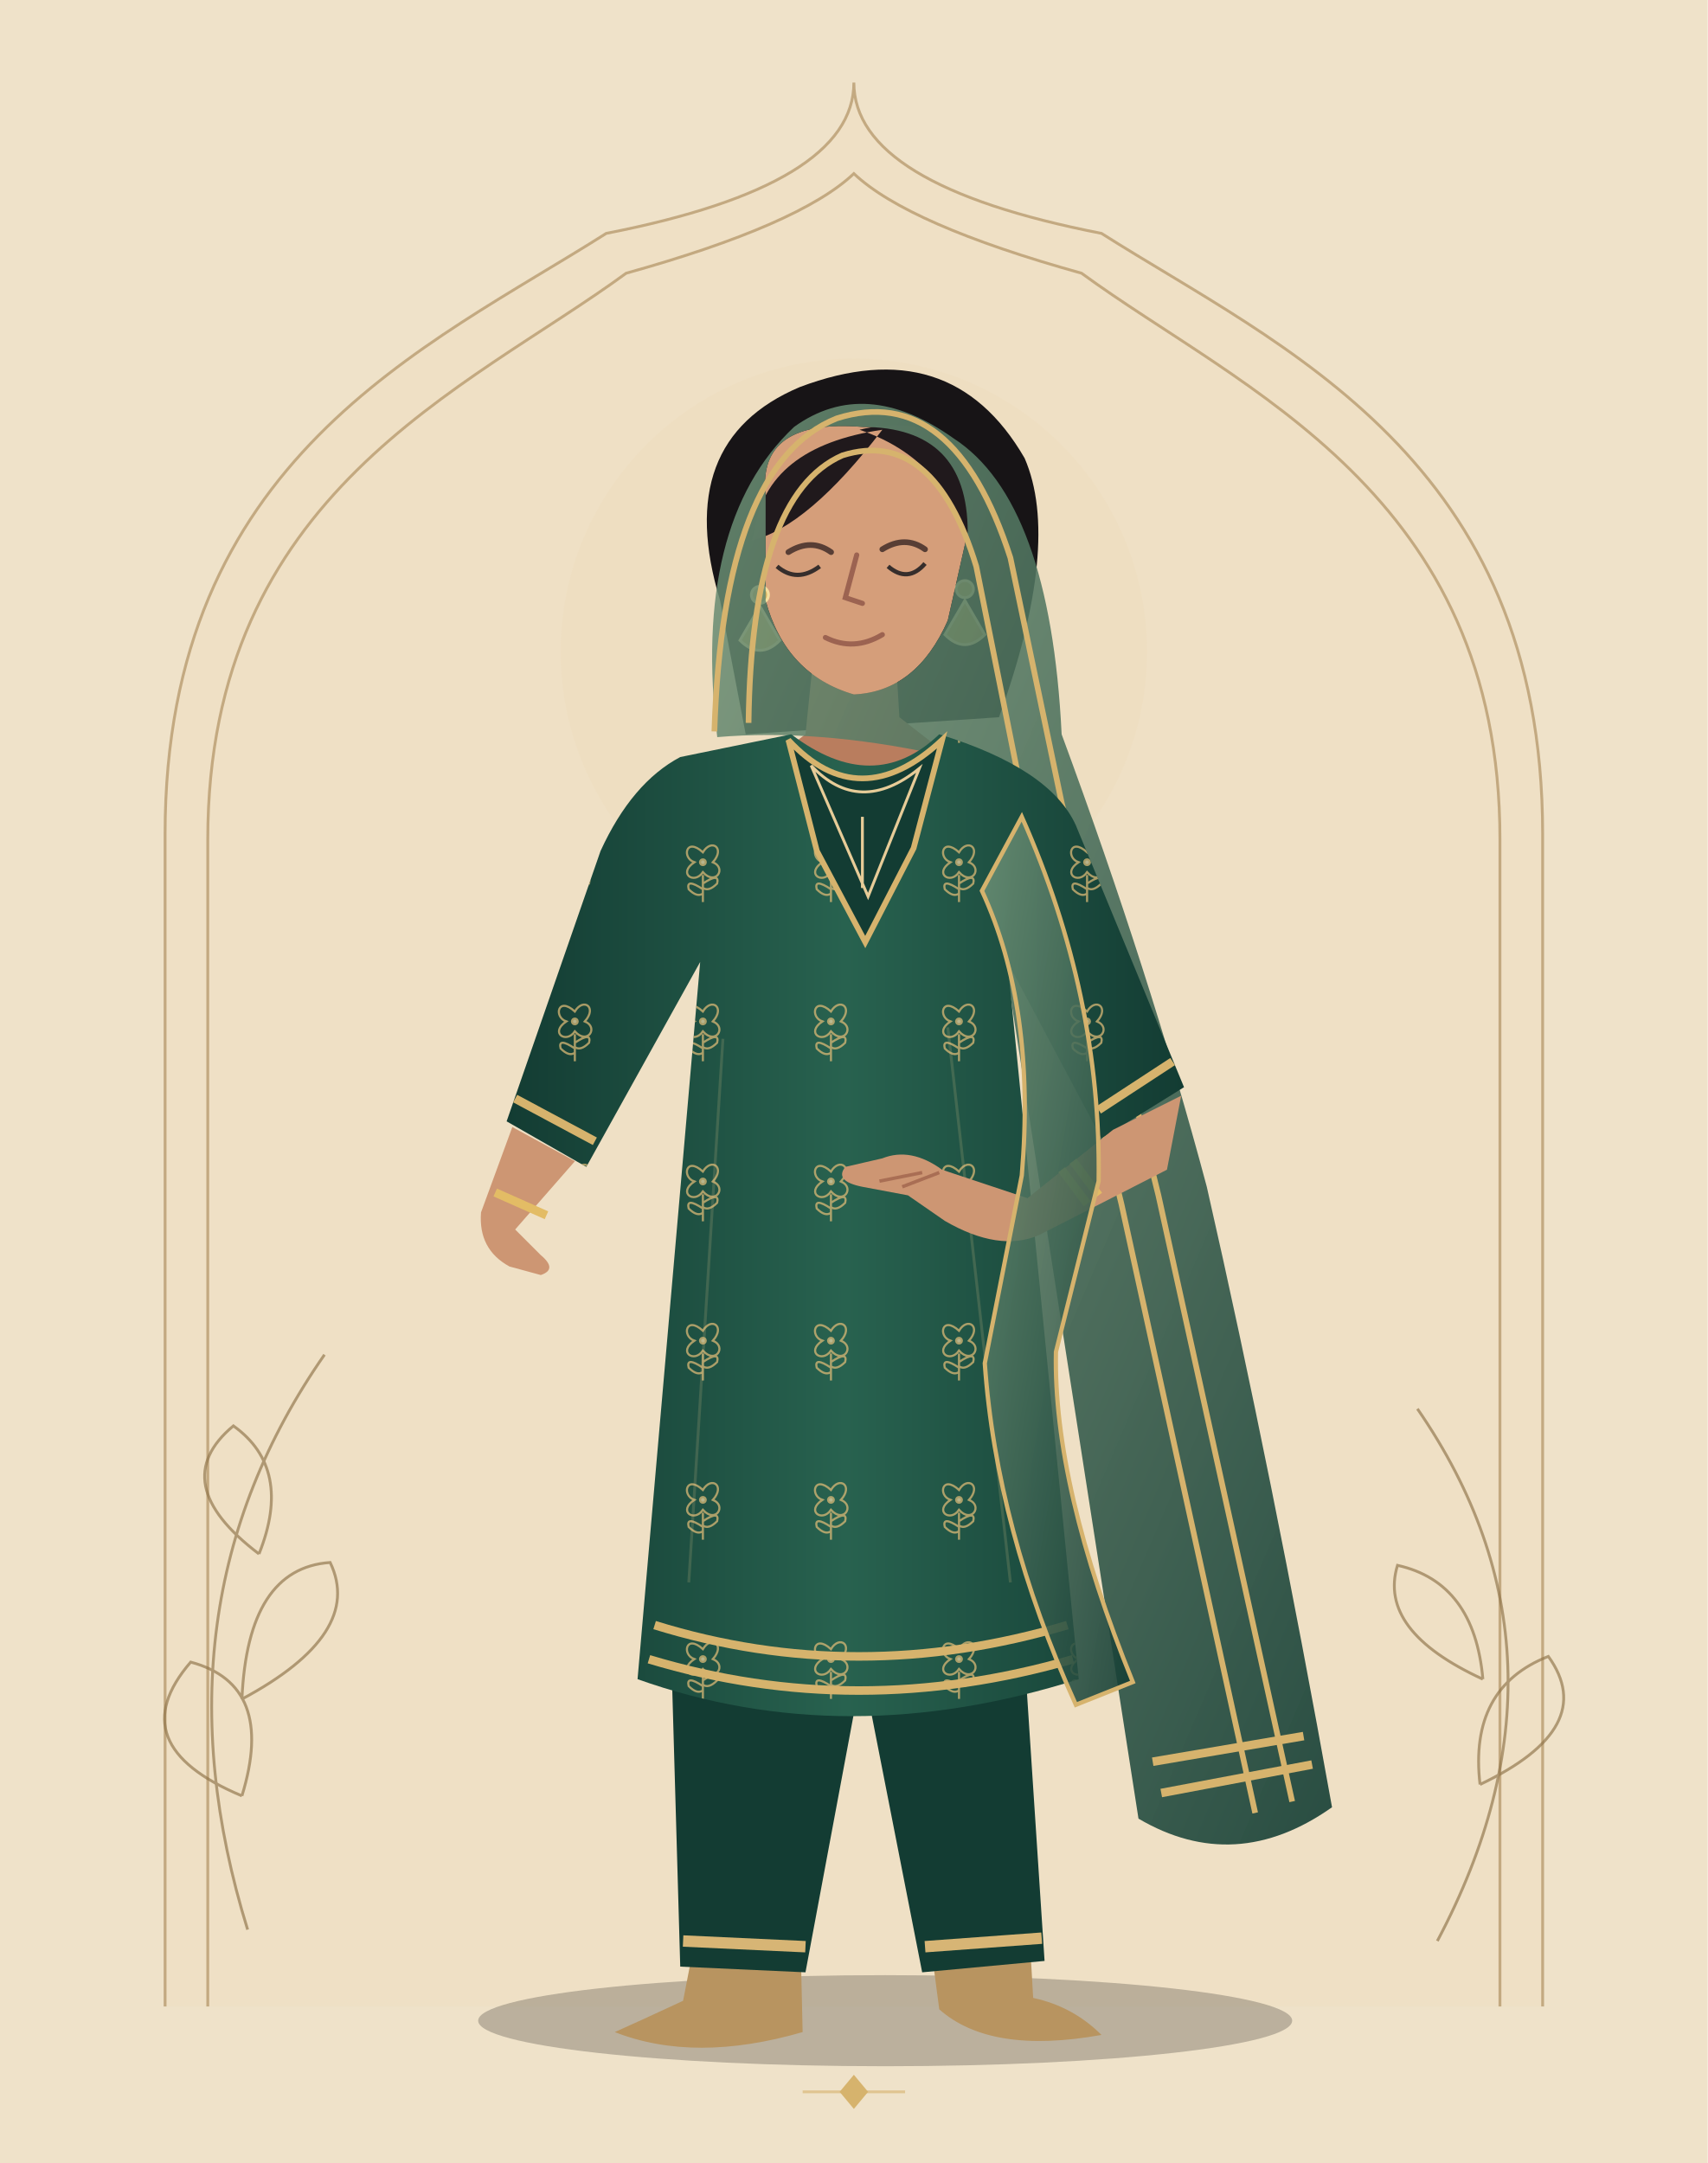
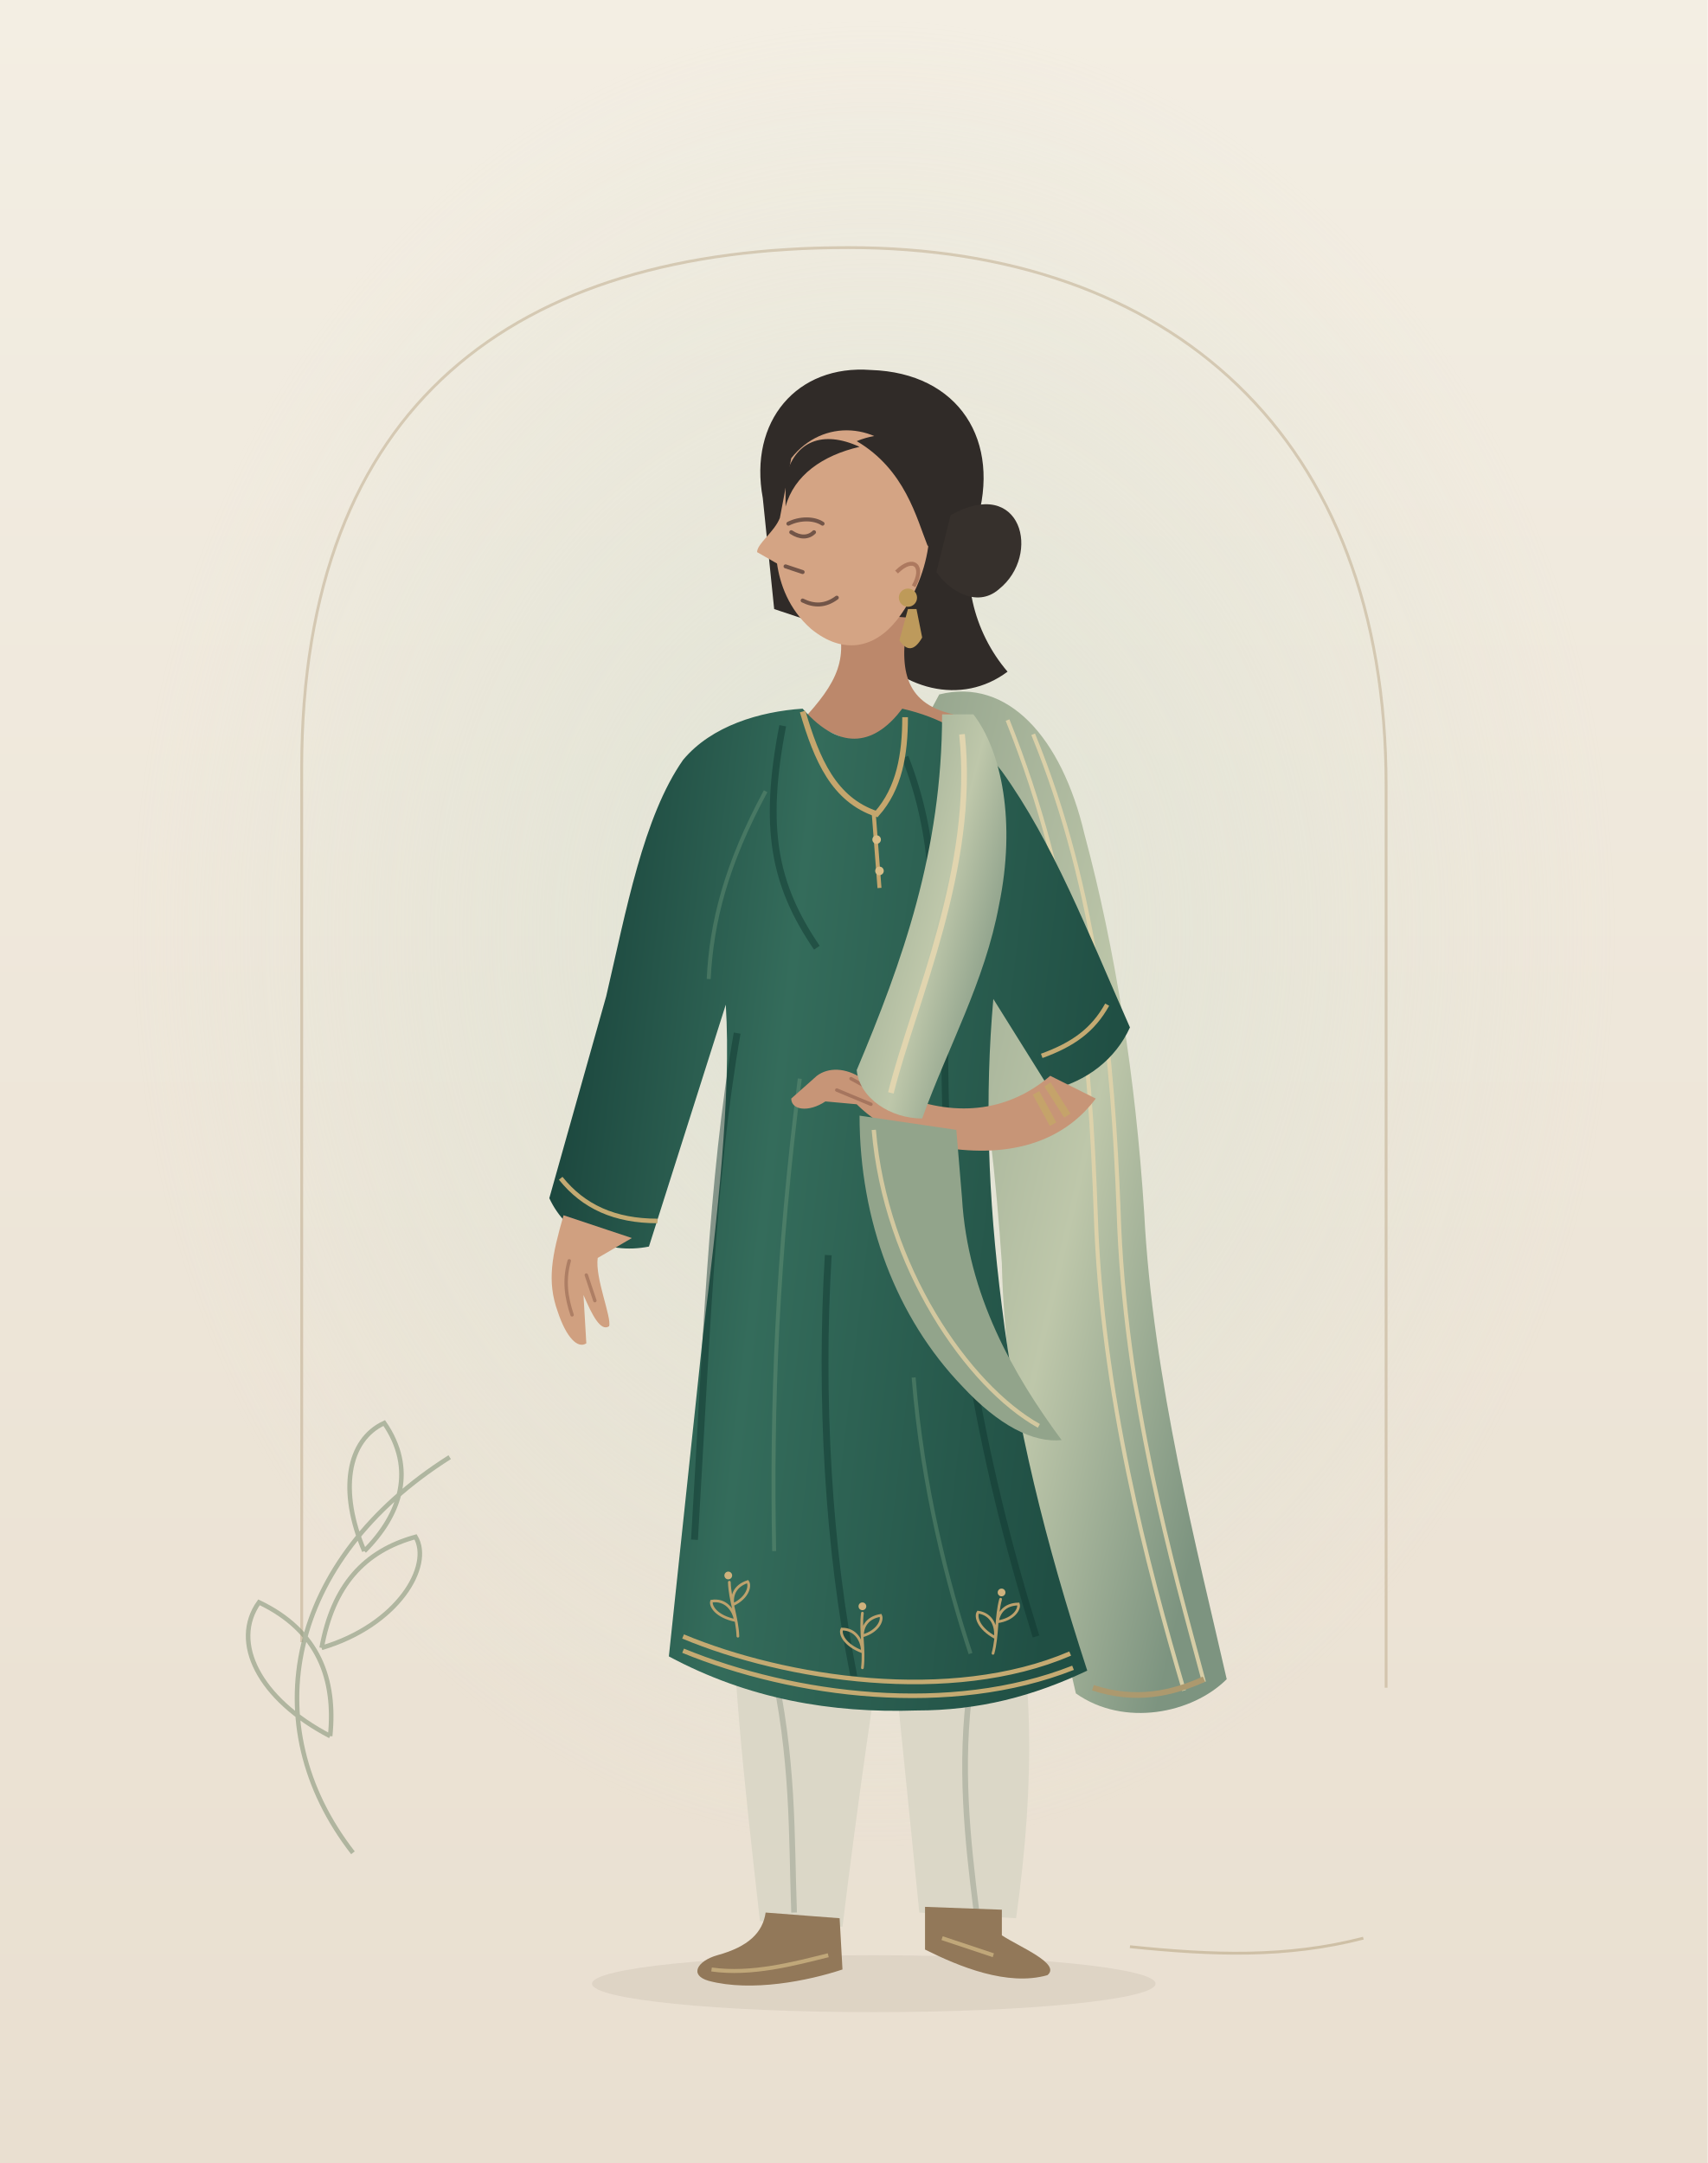
- <svg xmlns="http://www.w3.org/2000/svg" viewBox="0 0 600 760" role="img" aria-labelledby="title">
+ <svg xmlns="http://www.w3.org/2000/svg" viewBox="0 0 600 760" role="img" aria-labelledby="title description">
  <defs>
-     <linearGradient id="dress">
-       <stop stop-color="#133c33" />
-       <stop offset=".5" stop-color="#28624f" />
-       <stop offset="1" stop-color="#133c33" />
+     <linearGradient id="paper" x2="0" y2="1">
+       <stop stop-color="#f3eee3" />
+       <stop offset="1" stop-color="#e9dfd0" />
    </linearGradient>
-     <linearGradient id="veil" x1="0" y1="0" x2="1" y2="1">
-       <stop stop-color="#6f9277" stop-opacity=".85" />
-       <stop offset="1" stop-color="#133c33" stop-opacity=".9" />
+     <radialGradient id="wash">
+       <stop stop-color="#dce2d3" stop-opacity=".8" />
+       <stop offset="1" stop-color="#dce2d3" stop-opacity="0" />
+     </radialGradient>
+     <linearGradient id="emerald" x1="0" y1="0" x2="1" y2=".2">
+       <stop stop-color="#163e37" />
+       <stop offset=".45" stop-color="#346c5b" />
+       <stop offset="1" stop-color="#204f44" />
    </linearGradient>
-     <g id="bloom" fill="none" stroke="#d9b875" stroke-width="1.5">
-       <path d="M0-7C-12-18-15-3-6 0C-18 8-6 16 0 7C9 17 17 4 7 0C16-10 6-17 0-7Z" />
-       <circle r="2" fill="#ebd5a6" />
-       <path d="M0 9v19m0-9q-12-8-10 0q6 6 10 3m0-7q12-8 10 0q-6 6-10 3" />
+     <linearGradient id="ruby" x1="0" y1="0" x2="1" y2=".35">
+       <stop stop-color="#673441" />
+       <stop offset=".48" stop-color="#a85b64" />
+       <stop offset="1" stop-color="#763b49" />
+     </linearGradient>
+     <linearGradient id="silk" x1="0" y1="0" x2="1" y2=".3">
+       <stop stop-color="#c99a8e" />
+       <stop offset=".5" stop-color="#dfb7a6" />
+       <stop offset="1" stop-color="#ac766f" />
+     </linearGradient>
+     <linearGradient id="sage" x1="0" y1="0" x2="1" y2=".7">
+       <stop stop-color="#91a28b" />
+       <stop offset=".6" stop-color="#bec7aa" />
+       <stop offset="1" stop-color="#7d9480" />
+     </linearGradient>
+     <g id="sprig" fill="none" stroke="#bda26d" stroke-width="1.2" stroke-linecap="round">
+       <path d="M0 10C1 2-1-6 0-14M0 3C-8 0-10-5-9-7C-3-7 0-2 0 3M0-4C7-6 9-11 8-13C2-12 0-8 0-4" />
+       <circle cy="-17" r="1.7" fill="#cfb27d" stroke="none" />
    </g>
-     <pattern id="flowers" width="45" height="56" patternUnits="userSpaceOnUse">
-       <use href="#bloom" transform="translate(22 23) scale(.5)" opacity=".75" />
-     </pattern>
  </defs>
-   <rect width="600" height="760" fill="#efe2c9" />
-   <path d="M58 705V293C58 161 150 122 213 82Q300 65 300 29Q300 65 387 82C450 122 542 161 542 293V705Z" fill="#d4af37" opacity=".035" />
-   <path d="M58 705V293C58 161 150 122 213 82Q300 65 300 29Q300 65 387 82C450 122 542 161 542 293V705M73 705V295C73 173 164 137 220 96Q281 79 300 61Q319 79 380 96C436 137 527 173 527 295V705" fill="none" stroke="#98733c" stroke-opacity=".5" />
-   <circle cx="300" cy="229" r="103" fill="#dfbc71" opacity=".05" />
-   <g fill="none" stroke="#8e7247" opacity=".65">
-     <path d="M87 678Q52 565 114 476M505 682Q558 582 498 495" />
-     <path d="M85 631Q42 613 67 584Q97 592 85 631M85 597Q128 574 116 549Q87 551 85 597M91 546Q58 521 82 501Q103 516 91 546M520 627Q562 607 544 582Q516 593 520 627M521 590Q484 573 491 550Q518 556 521 590" />
-   </g>
-   <ellipse cx="311" cy="710" rx="143" ry="16" fill="#000" opacity=".22" />
-   <path d="M247 667L240 703Q225 710 216 714Q244 725 282 714L281 670M325 668L330 706Q348 722 387 715Q377 705 363 702L361 667" fill="#b89460" />
-   <path d="M235 552L239 691L283 693L303 586L324 693L367 689L358 552Z" fill="#133c33" />
-   <path d="M240 682l43 2m42 0l41-3" stroke="#d7b575" stroke-width="4" />
-   <path d="M253 211Q236 155 281 136Q334 116 360 161Q373 191 351 252L262 258Z" fill="#171416" />
-   <path d="M287 219L283 258L267 270Q301 293 334 266L316 252L314 219" fill="#b97d5e" />
-   <path d="M269 174Q266 147 303 150Q340 150 340 187L333 218Q322 243 300 244Q276 237 269 211Z" fill="#d59e7a" />
-   <path d="M265 187Q269 157 310 151Q284 185 264 190M302 151Q337 163 341 201L348 174Q335 143 302 151" fill="#20191c" />
-   <path d="M277 194q8-5 15 0m18-1q8-5 15 0" fill="none" stroke="#583e35" stroke-width="2" stroke-linecap="round" />
-   <path d="M301 195l-4 15l6 2M290 224q10 5 20-1" fill="none" stroke="#9c6351" stroke-width="1.8" stroke-linecap="round" />
-   <path d="M273 199q7 6 15 0m24 0q7 6 13-1" fill="none" stroke="#362e2c" stroke-width="1.5" />
-   <g fill="#d6b35f" stroke="#f5df9e">
-     <circle cx="267" cy="209" r="3" />
-     <path d="M267 213l-7 12q7 7 14 0Z" />
-     <circle cx="339" cy="207" r="3" />
-     <path d="M339 211l-7 12q7 7 14 0Z" />
-   </g>
-   <path d="M252 259Q243 184 279 150Q304 132 335 154Q369 176 373 258Q404 342 424 417Q447 518 468 635Q434 659 400 639L353 337L329 265Q287 256 252 259Z M269 174Q266 147 303 150Q340 150 340 187L333 218Q322 243 300 244Q276 237 269 211Z" fill-rule="evenodd" fill="url(#veil)" />
-   <path d="M251 257Q254 163 294 147Q335 134 355 196L373 282L407 420L454 633M263 254Q264 174 296 160Q328 150 343 199L360 284L394 423L441 637" fill="none" stroke="#d6b36d" stroke-width="2" />
-   <path d="M405 619l53-9m-50 20l53-10" stroke="#d6b36d" stroke-width="3" />
-   <path d="M278 258L239 266Q222 275 211 299L178 394L206 410L246 338L224 590Q297 616 379 590L354 338L387 400L416 382L378 290Q369 270 330 258Q307 280 278 258Z" fill="url(#dress)" />
-   <path d="M278 258L239 266Q222 275 211 299L178 394L206 410L246 338L224 590Q297 616 379 590L354 338L387 400L416 382L378 290Q369 270 330 258Q307 280 278 258Z" fill="url(#flowers)" />
-   <path d="M277 260Q302 287 331 260L321 298L304 331L287 299Z" fill="#133c33" stroke="#d6b36d" stroke-width="2" />
-   <path d="M285 269Q302 287 323 270L305 315ZM303 287v25" fill="none" stroke="#e7cc98" />
-   <path d="M230 571Q301 593 375 571M228 583Q301 605 377 583M181 386l28 15M386 390l26-17" fill="none" stroke="#d6b36d" stroke-width="3" />
-   <path d="M254 365l-12 191m91-195l22 195" fill="none" stroke="#e6ca8f" opacity=".17" />
-   <path d="M180 396L169 426Q168 439 179 445L190 448Q196 446 190 441L181 432L202 408Z" fill="#cd9673" />
-   <path d="M391 397L361 421L331 411Q320 403 310 407L297 410Q293 415 303 417L319 420L332 429Q351 440 365 434L410 411L415 385Z" fill="#cd9673" />
-   <path d="M330 412l-13 5m7-5l-15 3" fill="none" stroke="#a96e54" stroke-width="1.2" />
-   <path d="M377 408l9 12m-13-9l9 12M174 419l18 8" stroke="#e3bc65" stroke-width="3" />
-   <path d="M345 313Q364 354 359 413L346 479Q350 537 378 599L398 591Q370 522 371 475L386 415Q387 350 359 287Z" fill="url(#veil)" stroke="#d6b36d" stroke-width="1.5" />
-   <path d="M282 735h36" stroke="#d6b36d" opacity=".6" />
-   <path d="M300 729l5 6-5 6-5-6Z" fill="#d6b36d" />
+   <rect width="600" height="760" fill="url(#paper)" />
+   <ellipse cx="307" cy="328" rx="261" ry="322" fill="url(#wash)" />
+   <path d="M106 577V270C106 142 181 87 298 87C411 87 487 153 487 276V593" fill="none" stroke="#b7a280" stroke-width="1" opacity=".46" />
+   <path d="M124 651C89 606 101 548 158 512M116 610C91 597 81 577 91 563C112 573 118 590 116 610M113 579C140 571 152 550 146 540C128 545 117 557 113 579M128 545C119 524 122 506 135 500C146 516 141 532 128 545" fill="none" stroke="#8d9b80" stroke-width="1.6" opacity=".63" />
+   <path d="M397 684C426 687 452 688 479 681" fill="none" stroke="#ae9771" opacity=".45" />
+   <ellipse cx="307" cy="697" rx="99" ry="10" fill="#665447" opacity=".09" />
+   <path d="M257 547C257 585 261 622 267 675L296 677C302 628 307 595 312 563L323 672L357 674C364 624 363 586 354 545Z" fill="#dbd7c7" />
+   <path d="M271 583C279 618 278 645 279 672M341 592C337 620 340 647 343 671" fill="none" stroke="#b8baaa" stroke-width="2" />
+   <path d="M269 672C268 679 263 684 252 687C245 689 242 694 249 696C264 700 284 696 296 692L295 674M325 670L325 685C337 691 354 698 368 694C373 690 358 684 352 680L352 671" fill="#927859" />
+   <path d="M250 692C264 694 279 690 291 687M331 681L349 687" fill="none" stroke="#c0a779" stroke-width="1.4" />
+   <path d="M330 244C354 238 373 259 381 293C392 334 399 379 402 426C405 485 421 546 431 590C419 602 395 607 378 595C365 538 353 492 352 444C348 385 339 321 314 274Z" fill="url(#sage)" />
+   <path d="M354 253C378 313 383 369 385 427C387 489 403 550 416 594M363 258C386 314 391 373 393 425C395 491 412 550 423 591" fill="none" stroke="#e0d3aa" stroke-width="1.4" opacity=".9" />
+   <path d="M384 593C399 598 412 595 423 590" fill="none" stroke="#ac996e" stroke-width="2" />
+   <path d="M268 175C263 148 280 128 306 130C337 131 352 155 343 184C337 202 342 222 354 236C338 248 316 243 302 224L272 214Z" fill="#302b28" />
+   <path d="M334 181C359 167 366 195 351 207C343 214 333 207 329 201Z" fill="#36302c" />
+   <path d="M293 215C299 231 294 240 282 253L316 268L335 251C317 247 316 234 319 217Z" fill="#bc886b" />
+   <path d="M278 161C289 147 309 148 320 164C332 181 326 204 315 218C307 228 296 230 285 221C277 214 274 205 273 198L266 194C266 191 272 187 274 182Z" fill="#d4a484" />
+   <path d="M276 178C279 167 289 160 302 157C289 151 279 155 276 168M301 155C318 165 322 182 326 192L332 178C332 159 318 148 301 155" fill="#302b28" />
+   <path d="M277 184C281 182 286 182 289 184M278 187C281 189 284 189 286 187M276 199L282 201M282 211C286 213 290 213 294 210" fill="none" stroke="#725548" stroke-width="1.4" stroke-linecap="round" />
+   <path d="M315 201C321 195 325 199 321 206" fill="none" stroke="#ad795f" stroke-width="1.4" />
+   <circle cx="319" cy="210" r="3.2" fill="#be9a59" />
+   <path d="M319 214L316 225Q320 231 324 224L322 214" fill="#bd9a5c" />
+   <path d="M282 249C267 250 250 255 240 267C226 287 220 320 213 350L193 421C199 434 213 441 228 438L255 353C257 385 252 428 247 469L235 582C263 597 292 602 322 601C344 601 363 596 382 587C367 541 357 500 352 459C347 420 346 385 349 351L369 383C382 380 392 372 397 361C382 327 370 296 352 271C342 258 330 252 317 249C308 261 296 265 282 249Z" fill="url(#emerald)" />
+   <path d="M275 255C268 291 272 311 287 333M318 266C329 294 329 321 325 346M259 363C250 414 248 475 244 541M332 360C331 445 345 514 364 575M291 441C288 491 291 544 300 589" fill="none" stroke="#0e332d" stroke-width="2.4" opacity=".45" />
+   <path d="M269 278C255 304 250 324 249 344M281 379C273 441 271 494 272 545M321 484C324 522 333 557 341 581" fill="none" stroke="#77a080" stroke-width="1.4" opacity=".35" />
+   <path d="M282 250C287 267 293 281 308 286C316 277 318 265 318 252" fill="none" stroke="#c5a66d" stroke-width="2" />
+   <path d="M307 286L309 312" fill="none" stroke="#c5a66d" stroke-width="1.4" />
+   <circle cx="308" cy="295" r="1.5" fill="#d8bd88" />
+   <circle cx="309" cy="306" r="1.5" fill="#d8bd88" />
+   <path d="M240 575C276 590 334 599 376 581M240 580C279 596 334 603 377 586M197 414C205 424 216 429 231 429M366 371C377 367 384 362 389 353" fill="none" stroke="#c4aa72" stroke-width="1.6" />
+   <use href="#sprig" transform="translate(258 567) rotate(-9) scale(.8)" />
+   <use href="#sprig" transform="translate(303 578) scale(.8)" />
+   <use href="#sprig" transform="translate(350 573) rotate(8) scale(.8)" />
+   <path d="M198 427C194 441 192 450 196 461C199 470 203 474 206 472L205 455C208 462 211 468 214 466C215 463 209 449 210 442L222 435Z" fill="#d0a080" />
+   <path d="M206 448L209 457M200 443C198 450 199 456 201 462" fill="none" stroke="#ad7e64" stroke-width="1.2" stroke-linecap="round" />
+   <path d="M369 378C355 390 337 393 317 385L303 379C297 375 291 375 287 378L278 386C278 390 284 391 290 387L301 388C310 397 324 403 338 404C361 406 376 398 385 386Z" fill="#c79577" />
+   <path d="M294 383L306 388M299 379L310 385" fill="none" stroke="#a5755e" stroke-width="1.2" stroke-linecap="round" />
+   <path d="M368 381L375 392M364 384L370 395" stroke="#c5a36a" stroke-width="2.6" />
+   <path d="M331 251C331 299 317 338 301 376C302 386 313 393 324 393C333 368 346 345 351 318C357 289 352 264 342 251Z" fill="url(#sage)" />
+   <path d="M338 258C343 305 321 352 313 384" fill="none" stroke="#e1d5af" stroke-width="2" />
+   <path d="M302 392C302 429 315 463 338 487C351 501 363 507 373 506C356 483 340 455 338 421L336 397Z" fill="#92a48b" />
+   <path d="M307 397C311 445 340 487 365 501" fill="none" stroke="#d3c89f" stroke-width="1.5" />
</svg>
